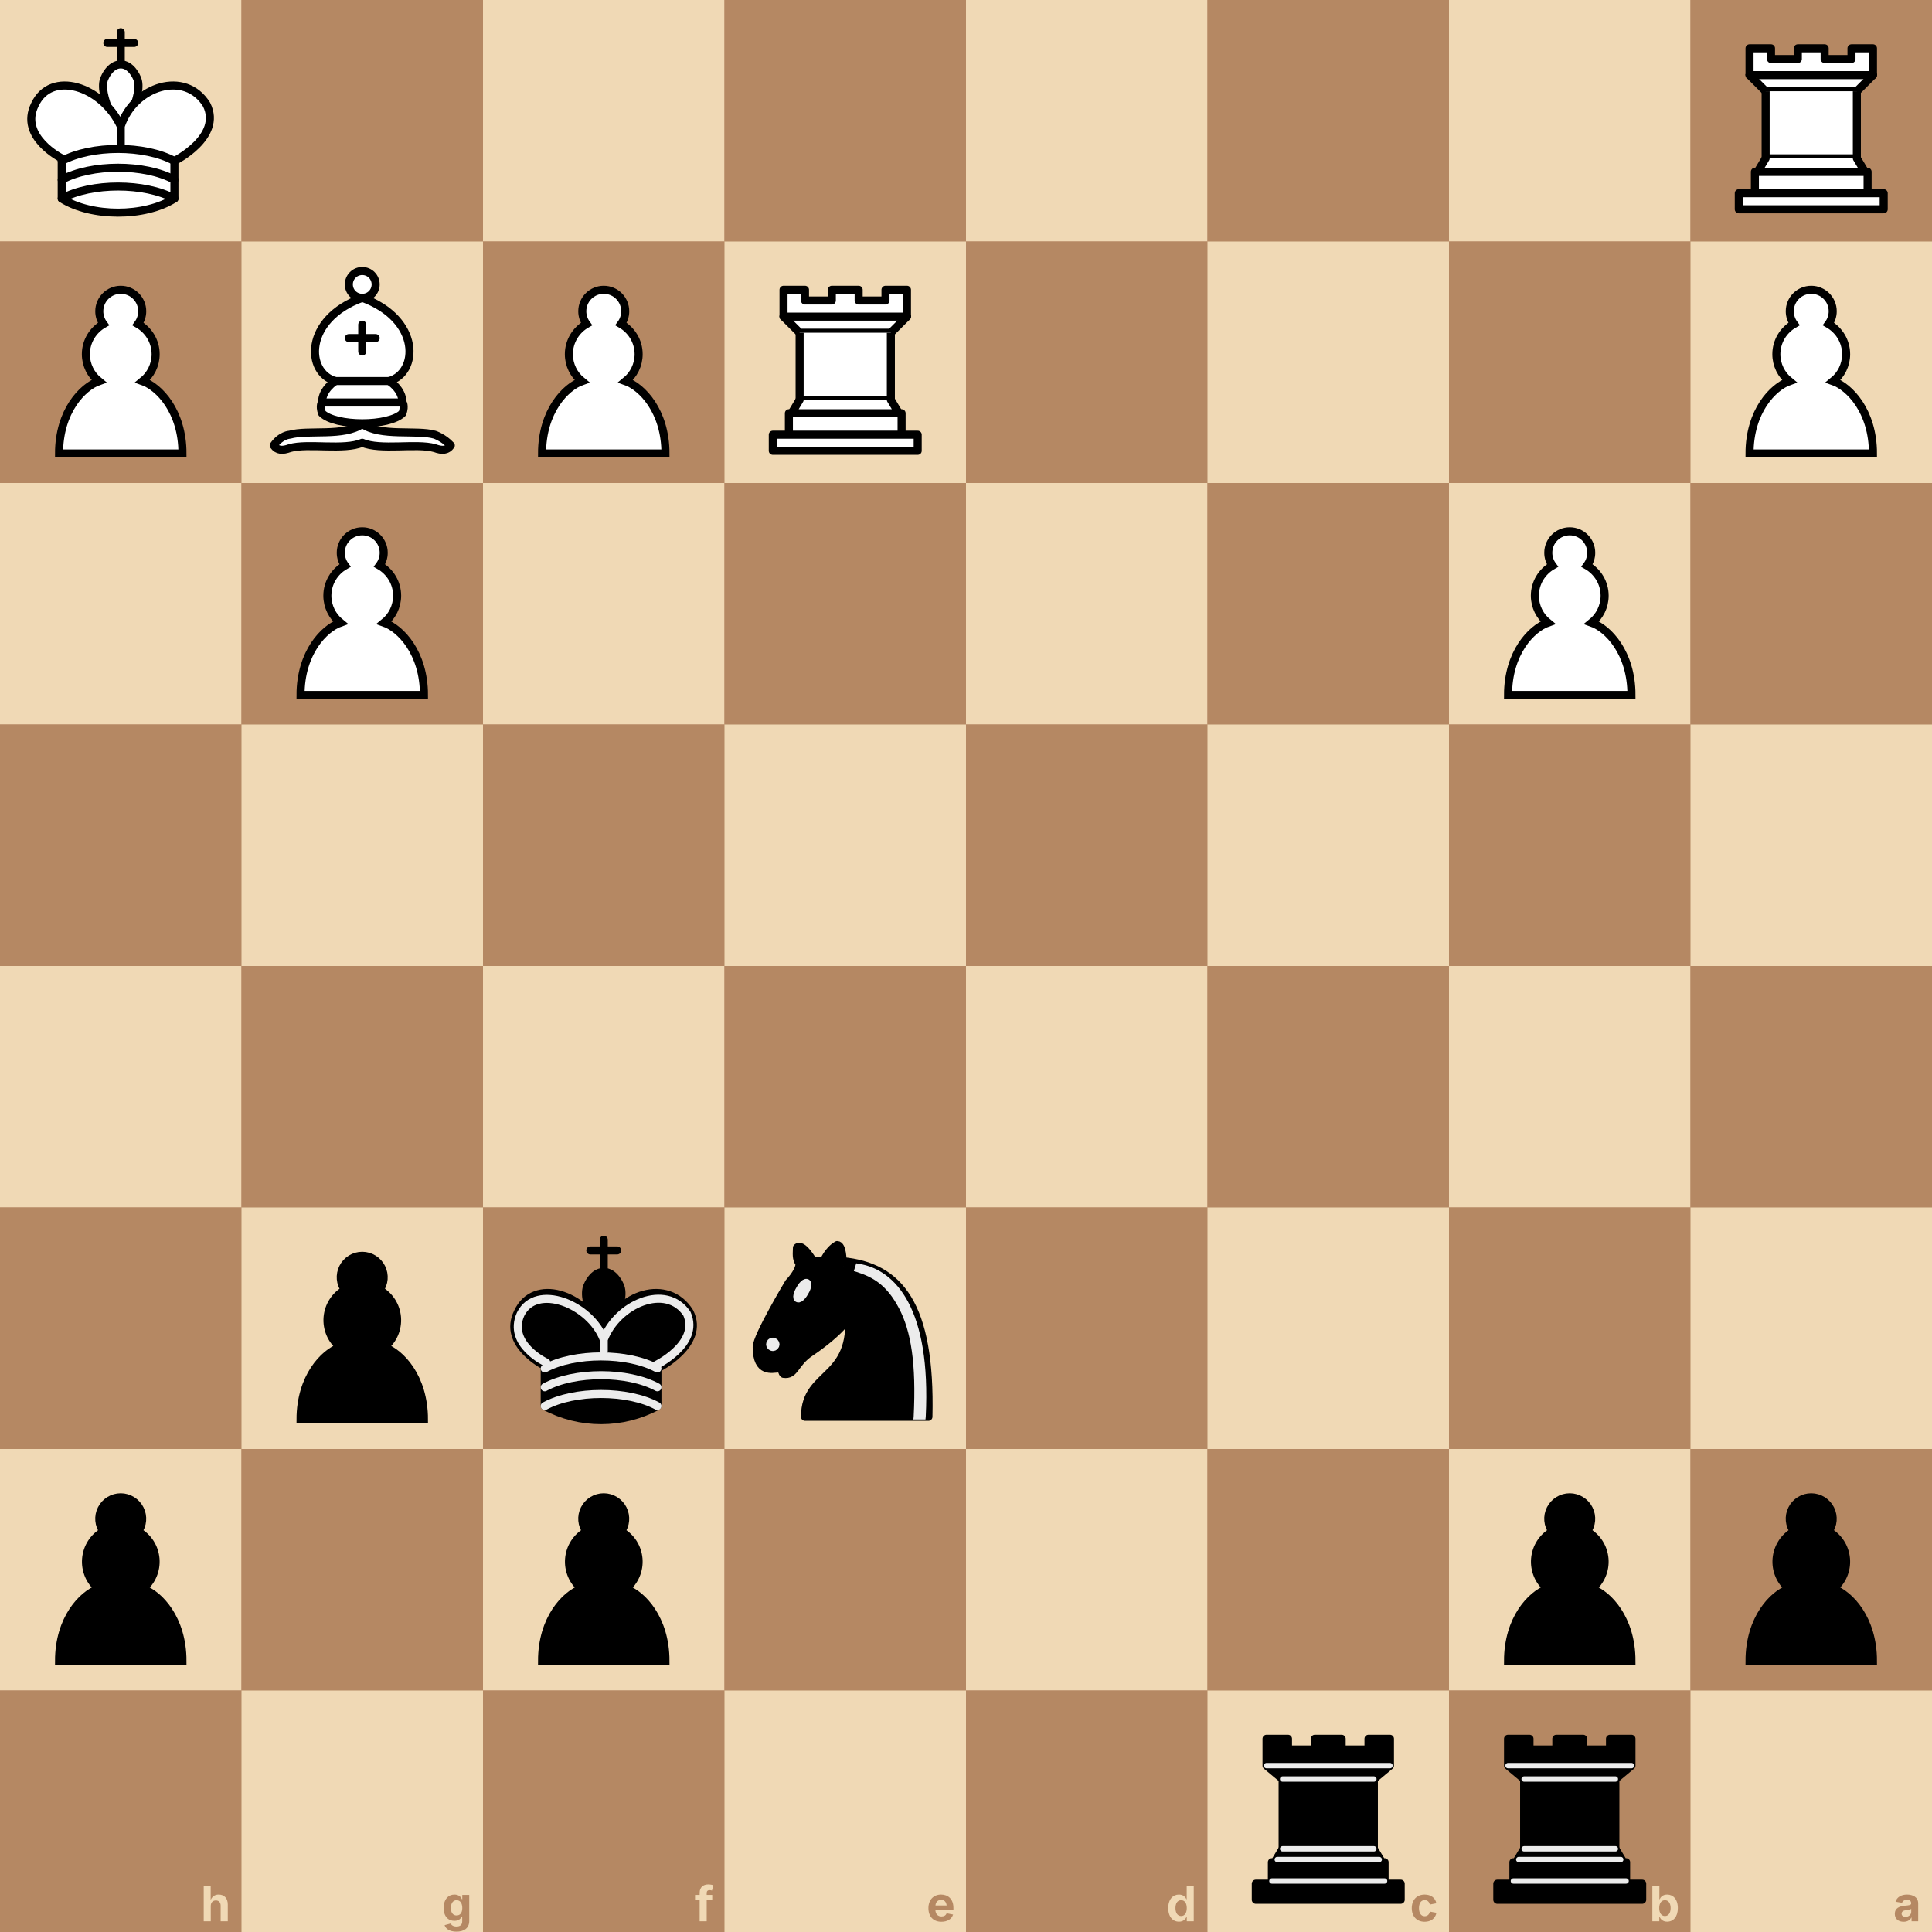
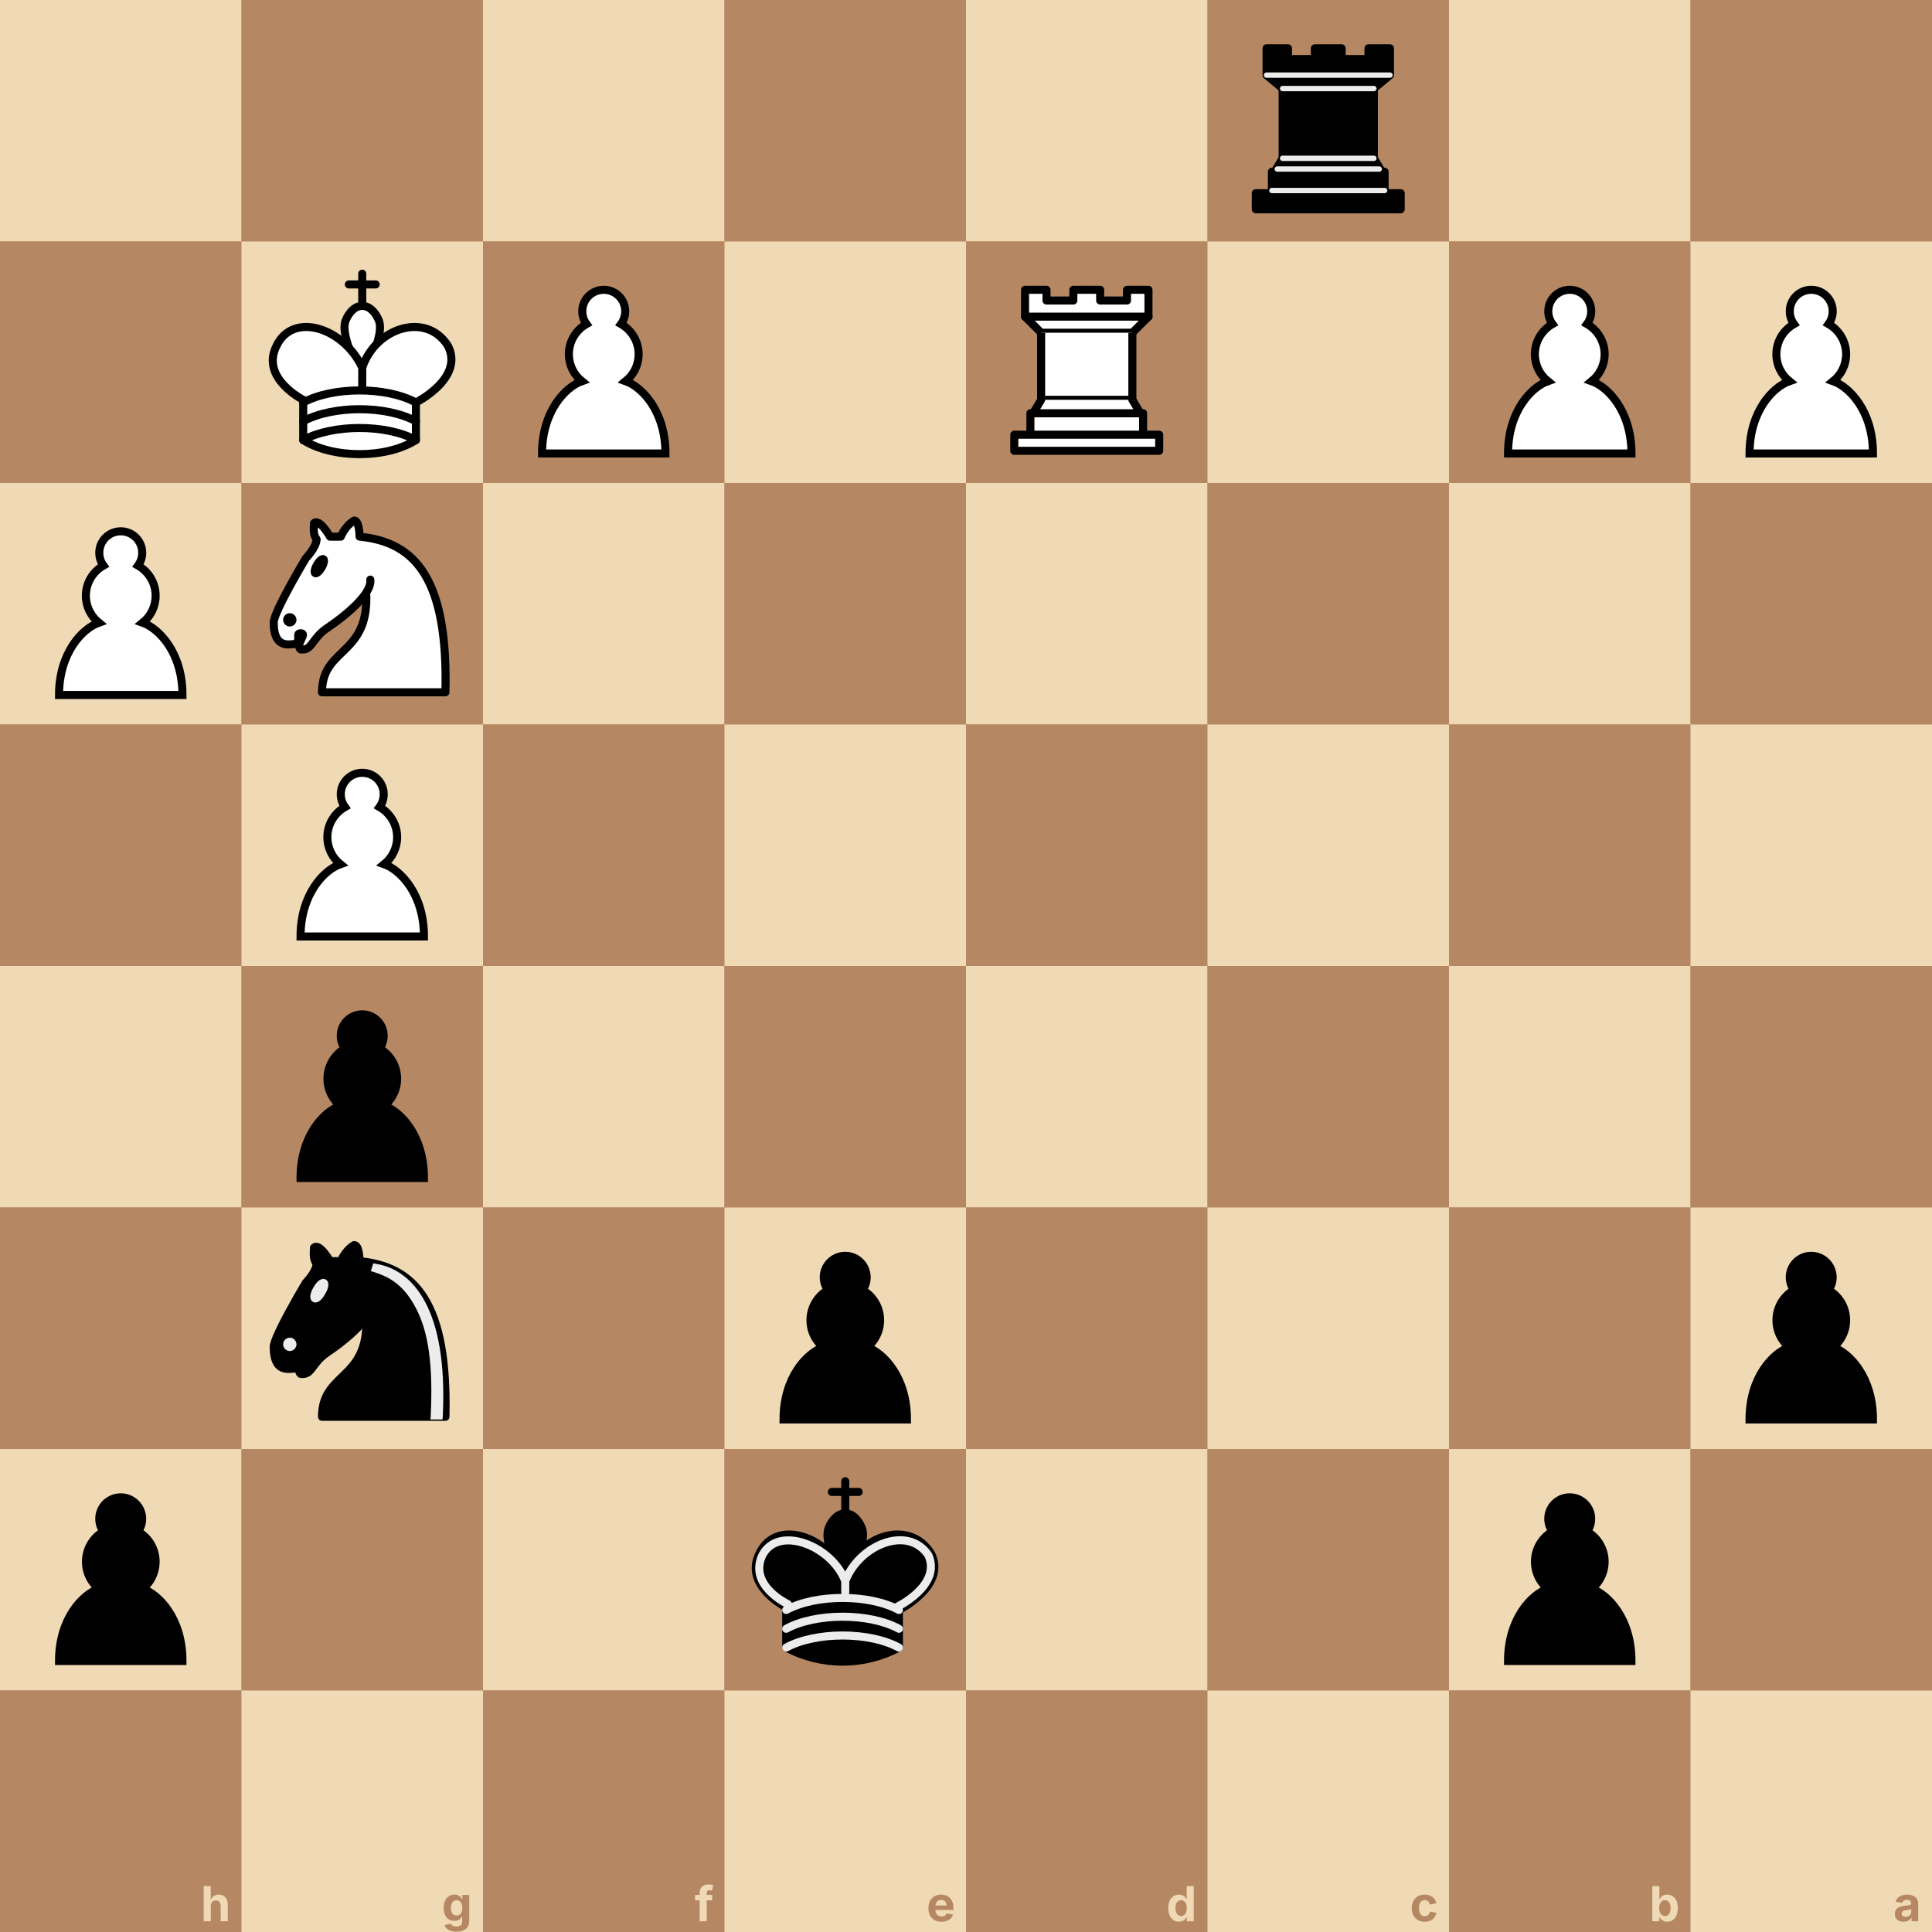
<svg xmlns="http://www.w3.org/2000/svg" viewBox="0 0 360 360" width="360" height="360">
  <rect width="360" height="360" rx="3" fill="#b58863" />
  <rect x="0" y="0" width="45" height="45" fill="#f0d9b5" />
  <rect x="45" y="0" width="45" height="45" fill="#b58863" />
  <rect x="90" y="0" width="45" height="45" fill="#f0d9b5" />
  <rect x="135" y="0" width="45" height="45" fill="#b58863" />
  <rect x="180" y="0" width="45" height="45" fill="#f0d9b5" />
  <rect x="225" y="0" width="45" height="45" fill="#b58863" />
  <rect x="270" y="0" width="45" height="45" fill="#f0d9b5" />
  <rect x="315" y="0" width="45" height="45" fill="#b58863" />
  <rect x="0" y="45" width="45" height="45" fill="#b58863" />
  <rect x="45" y="45" width="45" height="45" fill="#f0d9b5" />
  <rect x="90" y="45" width="45" height="45" fill="#b58863" />
  <rect x="135" y="45" width="45" height="45" fill="#f0d9b5" />
  <rect x="180" y="45" width="45" height="45" fill="#b58863" />
  <rect x="225" y="45" width="45" height="45" fill="#f0d9b5" />
  <rect x="270" y="45" width="45" height="45" fill="#b58863" />
  <rect x="315" y="45" width="45" height="45" fill="#f0d9b5" />
  <rect x="0" y="90" width="45" height="45" fill="#f0d9b5" />
  <rect x="45" y="90" width="45" height="45" fill="#b58863" />
  <rect x="90" y="90" width="45" height="45" fill="#f0d9b5" />
  <rect x="135" y="90" width="45" height="45" fill="#b58863" />
  <rect x="180" y="90" width="45" height="45" fill="#f0d9b5" />
  <rect x="225" y="90" width="45" height="45" fill="#b58863" />
  <rect x="270" y="90" width="45" height="45" fill="#f0d9b5" />
  <rect x="315" y="90" width="45" height="45" fill="#b58863" />
  <rect x="0" y="135" width="45" height="45" fill="#b58863" />
  <rect x="45" y="135" width="45" height="45" fill="#f0d9b5" />
  <rect x="90" y="135" width="45" height="45" fill="#b58863" />
  <rect x="135" y="135" width="45" height="45" fill="#f0d9b5" />
  <rect x="180" y="135" width="45" height="45" fill="#b58863" />
  <rect x="225" y="135" width="45" height="45" fill="#f0d9b5" />
  <rect x="270" y="135" width="45" height="45" fill="#b58863" />
  <rect x="315" y="135" width="45" height="45" fill="#f0d9b5" />
  <rect x="0" y="180" width="45" height="45" fill="#f0d9b5" />
  <rect x="45" y="180" width="45" height="45" fill="#b58863" />
  <rect x="90" y="180" width="45" height="45" fill="#f0d9b5" />
  <rect x="135" y="180" width="45" height="45" fill="#b58863" />
  <rect x="180" y="180" width="45" height="45" fill="#f0d9b5" />
  <rect x="225" y="180" width="45" height="45" fill="#b58863" />
  <rect x="270" y="180" width="45" height="45" fill="#f0d9b5" />
  <rect x="315" y="180" width="45" height="45" fill="#b58863" />
  <rect x="0" y="225" width="45" height="45" fill="#b58863" />
  <rect x="45" y="225" width="45" height="45" fill="#f0d9b5" />
  <rect x="90" y="225" width="45" height="45" fill="#b58863" />
  <rect x="135" y="225" width="45" height="45" fill="#f0d9b5" />
  <rect x="180" y="225" width="45" height="45" fill="#b58863" />
  <rect x="225" y="225" width="45" height="45" fill="#f0d9b5" />
  <rect x="270" y="225" width="45" height="45" fill="#b58863" />
  <rect x="315" y="225" width="45" height="45" fill="#f0d9b5" />
  <rect x="0" y="270" width="45" height="45" fill="#f0d9b5" />
  <rect x="45" y="270" width="45" height="45" fill="#b58863" />
  <rect x="90" y="270" width="45" height="45" fill="#f0d9b5" />
  <rect x="135" y="270" width="45" height="45" fill="#b58863" />
  <rect x="180" y="270" width="45" height="45" fill="#f0d9b5" />
  <rect x="225" y="270" width="45" height="45" fill="#b58863" />
  <rect x="270" y="270" width="45" height="45" fill="#f0d9b5" />
  <rect x="315" y="270" width="45" height="45" fill="#b58863" />
  <rect x="0" y="315" width="45" height="45" fill="#b58863" />
  <rect x="45" y="315" width="45" height="45" fill="#f0d9b5" />
  <rect x="90" y="315" width="45" height="45" fill="#b58863" />
  <rect x="135" y="315" width="45" height="45" fill="#f0d9b5" />
  <rect x="180" y="315" width="45" height="45" fill="#b58863" />
  <rect x="225" y="315" width="45" height="45" fill="#f0d9b5" />
  <rect x="270" y="315" width="45" height="45" fill="#b58863" />
  <rect x="315" y="315" width="45" height="45" fill="#f0d9b5" />
  <text x="2" y="11" font-size="9" font-weight="700" font-family="-apple-system,system-ui,sans-serif" fill="#f0d9b5">1</text>
  <text x="43" y="358" font-size="9" font-weight="700" font-family="-apple-system,system-ui,sans-serif" text-anchor="end" fill="#f0d9b5">h</text>
  <text x="2" y="56" font-size="9" font-weight="700" font-family="-apple-system,system-ui,sans-serif" fill="#b58863">2</text>
  <text x="88" y="358" font-size="9" font-weight="700" font-family="-apple-system,system-ui,sans-serif" text-anchor="end" fill="#b58863">g</text>
  <text x="2" y="101" font-size="9" font-weight="700" font-family="-apple-system,system-ui,sans-serif" fill="#f0d9b5">3</text>
  <text x="133" y="358" font-size="9" font-weight="700" font-family="-apple-system,system-ui,sans-serif" text-anchor="end" fill="#f0d9b5">f</text>
  <text x="2" y="146" font-size="9" font-weight="700" font-family="-apple-system,system-ui,sans-serif" fill="#b58863">4</text>
  <text x="178" y="358" font-size="9" font-weight="700" font-family="-apple-system,system-ui,sans-serif" text-anchor="end" fill="#b58863">e</text>
  <text x="2" y="191" font-size="9" font-weight="700" font-family="-apple-system,system-ui,sans-serif" fill="#f0d9b5">5</text>
  <text x="223" y="358" font-size="9" font-weight="700" font-family="-apple-system,system-ui,sans-serif" text-anchor="end" fill="#f0d9b5">d</text>
  <text x="2" y="236" font-size="9" font-weight="700" font-family="-apple-system,system-ui,sans-serif" fill="#b58863">6</text>
  <text x="268" y="358" font-size="9" font-weight="700" font-family="-apple-system,system-ui,sans-serif" text-anchor="end" fill="#b58863">c</text>
  <text x="2" y="281" font-size="9" font-weight="700" font-family="-apple-system,system-ui,sans-serif" fill="#f0d9b5">7</text>
  <text x="313" y="358" font-size="9" font-weight="700" font-family="-apple-system,system-ui,sans-serif" text-anchor="end" fill="#f0d9b5">b</text>
  <text x="2" y="326" font-size="9" font-weight="700" font-family="-apple-system,system-ui,sans-serif" fill="#b58863">8</text>
  <text x="358" y="358" font-size="9" font-weight="700" font-family="-apple-system,system-ui,sans-serif" text-anchor="end" fill="#b58863">a</text>
-   <g transform="translate(0,0)">
+   <g transform="translate(225,0)">
+     <g fill-rule="evenodd" stroke="#000" stroke-linecap="round" stroke-linejoin="round" stroke-width="1.5">
+       <path stroke-linecap="butt" d="M9 39h27v-3H9zm3.5-7 1.5-2.5h17l1.5 2.5zm-.5 4v-4h21v4z" />
+       <path stroke-linecap="butt" stroke-linejoin="miter" d="M14 29.5v-13h17v13z" />
+       <path stroke-linecap="butt" d="M14 16.5 11 14h23l-3 2.5zM11 14V9h4v2h5V9h5v2h5V9h4v5z" />
+       <path fill="none" stroke="#ececec" stroke-linejoin="miter" stroke-width="1" d="M12 35.5h21m-20-4h19m-18-2h17m-17-13h17M11 14h23" />
+     </g>
+   </g>
+   <g transform="translate(45,45)">
    <g fill="none" fill-rule="evenodd" stroke="#000" stroke-linecap="round" stroke-linejoin="round" stroke-width="1.5">
      <path stroke-linejoin="miter" d="M22.5 11.63V6M20 8h5" />
      <path fill="#fff" stroke-linecap="butt" stroke-linejoin="miter" d="M22.5 25s4.5-7.5 3-10.5c0 0-1-2.5-3-2.5s-3 2.5-3 2.5c-1.5 3 3 10.5 3 10.5" />
      <path fill="#fff" d="M11.5 37c5.5 3.5 15.5 3.5 21 0v-7s9-4.5 6-10.5c-4-6.5-13.5-3.5-16 4V27v-3.5c-3.5-7.5-13-10.5-16-4-3 6 5 10 5 10z" />
      <path d="M11.5 30c5.5-3 15.5-3 21 0m-21 3.5c5.5-3 15.5-3 21 0m-21 3.5c5.5-3 15.5-3 21 0" />
    </g>
  </g>
-   <g transform="translate(315,0)">
+   <g transform="translate(90,45)">
+     <path fill="#fff" stroke="#000" stroke-linecap="round" stroke-width="1.5" d="M22.5 9c-2.21 0-4 1.79-4 4 0 .89.29 1.71.78 2.38C17.33 16.5 16 18.59 16 21c0 2.03.94 3.84 2.41 5.03-3 1.06-7.41 5.55-7.41 13.47h23c0-7.92-4.41-12.41-7.41-13.47 1.47-1.19 2.41-3 2.41-5.03 0-2.41-1.33-4.5-3.28-5.62.49-.67.78-1.49.78-2.38 0-2.21-1.79-4-4-4z" />
+   </g>
+   <g transform="translate(180,45)">
    <g fill="#fff" fill-rule="evenodd" stroke="#000" stroke-linecap="round" stroke-linejoin="round" stroke-width="1.5">
      <path stroke-linecap="butt" d="M9 39h27v-3H9zm3-3v-4h21v4zm-1-22V9h4v2h5V9h5v2h5V9h4v5" />
      <path d="m34 14-3 3H14l-3-3" />
      <path stroke-linecap="butt" stroke-linejoin="miter" d="M31 17v12.5H14V17" />
      <path d="m31 29.5 1.5 2.5h-20l1.5-2.5" />
      <path fill="none" stroke-linejoin="miter" d="M11 14h23" />
    </g>
  </g>
-   <g transform="translate(0,45)">
+   <g transform="translate(270,45)">
    <path fill="#fff" stroke="#000" stroke-linecap="round" stroke-width="1.5" d="M22.5 9c-2.21 0-4 1.79-4 4 0 .89.29 1.71.78 2.38C17.33 16.5 16 18.59 16 21c0 2.03.94 3.84 2.41 5.03-3 1.06-7.41 5.55-7.41 13.47h23c0-7.92-4.41-12.41-7.41-13.47 1.47-1.19 2.41-3 2.41-5.03 0-2.41-1.33-4.5-3.28-5.62.49-.67.78-1.49.78-2.38 0-2.21-1.79-4-4-4z" />
-   </g>
-   <g transform="translate(45,45)">
-     <g fill="none" fill-rule="evenodd" stroke="#000" stroke-linecap="round" stroke-linejoin="round" stroke-width="1.5">
-       <g fill="#fff" stroke-linecap="butt">
-         <path d="M9 36c3.39-.97 10.11.43 13.5-2 3.39 2.43 10.11 1.03 13.5 2 0 0 1.65.54 3 2-.68.97-1.65.99-3 .5-3.39-.97-10.11.46-13.5-1-3.39 1.46-10.11.03-13.5 1-1.35.49-2.32.47-3-.5 1.35-1.94 3-2 3-2z" />
-         <path d="M15 32c2.5 2.5 12.5 2.5 15 0 .5-1.5 0-2 0-2 0-2.5-2.5-4-2.5-4 5.5-1.5 6-11.5-5-15.5-11 4-10.5 14-5 15.5 0 0-2.5 1.5-2.5 4 0 0-.5.5 0 2z" />
-         <path d="M25 8a2.5 2.5 0 1 1-5 0 2.5 2.5 0 1 1 5 0z" />
-       </g>
-       <path stroke-linejoin="miter" d="M17.5 26h10M15 30h15m-7.5-14.5v5M20 18h5" />
-     </g>
-   </g>
-   <g transform="translate(90,45)">
-     <path fill="#fff" stroke="#000" stroke-linecap="round" stroke-width="1.5" d="M22.5 9c-2.21 0-4 1.79-4 4 0 .89.29 1.71.78 2.38C17.33 16.5 16 18.59 16 21c0 2.03.94 3.84 2.41 5.03-3 1.06-7.41 5.55-7.41 13.47h23c0-7.92-4.41-12.41-7.41-13.47 1.47-1.19 2.41-3 2.41-5.03 0-2.41-1.33-4.5-3.28-5.62.49-.67.78-1.49.78-2.38 0-2.21-1.79-4-4-4z" />
-   </g>
-   <g transform="translate(135,45)">
-     <g fill="#fff" fill-rule="evenodd" stroke="#000" stroke-linecap="round" stroke-linejoin="round" stroke-width="1.5">
-       <path stroke-linecap="butt" d="M9 39h27v-3H9zm3-3v-4h21v4zm-1-22V9h4v2h5V9h5v2h5V9h4v5" />
-       <path d="m34 14-3 3H14l-3-3" />
-       <path stroke-linecap="butt" stroke-linejoin="miter" d="M31 17v12.5H14V17" />
-       <path d="m31 29.5 1.5 2.5h-20l1.5-2.5" />
-       <path fill="none" stroke-linejoin="miter" d="M11 14h23" />
-     </g>
  </g>
  <g transform="translate(315,45)">
    <path fill="#fff" stroke="#000" stroke-linecap="round" stroke-width="1.5" d="M22.5 9c-2.21 0-4 1.79-4 4 0 .89.29 1.71.78 2.38C17.33 16.5 16 18.59 16 21c0 2.03.94 3.84 2.41 5.03-3 1.06-7.41 5.55-7.41 13.47h23c0-7.92-4.41-12.41-7.41-13.47 1.47-1.19 2.41-3 2.41-5.03 0-2.41-1.33-4.5-3.28-5.62.49-.67.78-1.49.78-2.38 0-2.21-1.79-4-4-4z" />
  </g>
-   <g transform="translate(45,90)">
+   <g transform="translate(0,90)">
    <path fill="#fff" stroke="#000" stroke-linecap="round" stroke-width="1.5" d="M22.5 9c-2.21 0-4 1.79-4 4 0 .89.29 1.71.78 2.38C17.33 16.5 16 18.59 16 21c0 2.03.94 3.84 2.41 5.03-3 1.06-7.41 5.55-7.41 13.47h23c0-7.92-4.41-12.41-7.41-13.47 1.47-1.19 2.41-3 2.41-5.03 0-2.41-1.33-4.5-3.28-5.62.49-.67.78-1.49.78-2.38 0-2.21-1.79-4-4-4z" />
  </g>
-   <g transform="translate(270,90)">
+   <g transform="translate(45,90)">
+     <g fill="none" fill-rule="evenodd" stroke="#000" stroke-linecap="round" stroke-linejoin="round" stroke-width="1.5">
+       <path fill="#fff" d="M22 10c10.5 1 16.5 8 16 29H15c0-9 10-6.5 8-21" />
+       <path fill="#fff" d="M24 18c.38 2.91-5.55 7.37-8 9-3 2-2.82 4.34-5 4-1.042-.94 1.41-3.04 0-3-1 0 .19 1.23-1 2-1 0-4.003 1-4-4 0-2 6-12 6-12s1.89-1.9 2-3.5c-.73-.994-.5-2-.5-3 1-1 3 2.5 3 2.5h2s.78-1.992 2.5-3c1 0 1 3 1 3" />
+       <path fill="#000" d="M9.5 25.5a.5.5 0 1 1-1 0 .5.5 0 1 1 1 0m5.433-9.75a.5 1.5 30 1 1-.866-.5.5 1.5 30 1 1 .866.5" />
+     </g>
+   </g>
+   <g transform="translate(45,135)">
    <path fill="#fff" stroke="#000" stroke-linecap="round" stroke-width="1.5" d="M22.5 9c-2.21 0-4 1.79-4 4 0 .89.29 1.71.78 2.38C17.33 16.5 16 18.59 16 21c0 2.03.94 3.84 2.41 5.03-3 1.06-7.41 5.55-7.41 13.47h23c0-7.92-4.41-12.41-7.41-13.47 1.47-1.19 2.41-3 2.41-5.03 0-2.41-1.33-4.5-3.28-5.62.49-.67.78-1.49.78-2.38 0-2.21-1.79-4-4-4z" />
  </g>
-   <g transform="translate(45,225)">
+   <g transform="translate(45,180)">
    <path stroke="#000" stroke-linecap="round" stroke-width="1.5" d="M22.5 9a4 4 0 0 0-3.22 6.38 6.48 6.48 0 0 0-.87 10.65c-3 1.06-7.41 5.55-7.41 13.47h23c0-7.92-4.41-12.41-7.41-13.47a6.46 6.46 0 0 0-.87-10.65A4.01 4.01 0 0 0 22.5 9z" />
  </g>
-   <g transform="translate(90,225)">
+   <g transform="translate(45,225)">
+     <g fill="none" fill-rule="evenodd" stroke="#000" stroke-linecap="round" stroke-linejoin="round" stroke-width="1.5">
+       <path fill="#000" d="M22 10c10.5 1 16.5 8 16 29H15c0-9 10-6.5 8-21" />
+       <path fill="#000" d="M24 18c.38 2.91-5.55 7.37-8 9-3 2-2.82 4.34-5 4-1.04-.94 1.41-3.04 0-3-1 0 .19 1.23-1 2-1 0-4 1-4-4 0-2 6-12 6-12s1.89-1.9 2-3.5c-.73-1-.5-2-.5-3 1-1 3 2.5 3 2.5h2s.78-2 2.5-3c1 0 1 3 1 3" />
+       <path fill="#ececec" stroke="#ececec" d="M9.5 25.5a.5.5 0 1 1-1 0 .5.5 0 1 1 1 0m5.43-9.75a.5 1.5 30 1 1-.86-.5.5 1.5 30 1 1 .86.5" />
+       <path fill="#ececec" stroke="none" d="m24.55 10.4-.45 1.45.5.15c3.15 1 5.65 2.49 7.9 6.75S35.75 29.06 35.25 39l-.05.5h2.25l.05-.5c.5-10.06-.88-16.85-3.25-21.34s-5.79-6.64-9.19-7.16z" />
+     </g>
+   </g>
+   <g transform="translate(135,225)">
+     <path stroke="#000" stroke-linecap="round" stroke-width="1.5" d="M22.5 9a4 4 0 0 0-3.22 6.38 6.48 6.48 0 0 0-.87 10.65c-3 1.06-7.41 5.55-7.41 13.47h23c0-7.92-4.41-12.41-7.41-13.47a6.46 6.46 0 0 0-.87-10.65A4.01 4.01 0 0 0 22.5 9z" />
+   </g>
+   <g transform="translate(315,225)">
+     <path stroke="#000" stroke-linecap="round" stroke-width="1.5" d="M22.5 9a4 4 0 0 0-3.22 6.38 6.48 6.48 0 0 0-.87 10.65c-3 1.06-7.41 5.55-7.41 13.47h23c0-7.92-4.41-12.41-7.41-13.47a6.46 6.46 0 0 0-.87-10.65A4.01 4.01 0 0 0 22.5 9z" />
+   </g>
+   <g transform="translate(0,270)">
+     <path stroke="#000" stroke-linecap="round" stroke-width="1.5" d="M22.5 9a4 4 0 0 0-3.22 6.38 6.48 6.48 0 0 0-.87 10.65c-3 1.06-7.41 5.55-7.41 13.47h23c0-7.92-4.41-12.41-7.41-13.47a6.46 6.46 0 0 0-.87-10.65A4.01 4.01 0 0 0 22.5 9z" />
+   </g>
+   <g transform="translate(135,270)">
    <g fill="none" fill-rule="evenodd" stroke="#000" stroke-linecap="round" stroke-linejoin="round" stroke-width="1.5">
      <path stroke-linejoin="miter" d="M22.5 11.6V6" />
      <path fill="#000" stroke-linecap="butt" stroke-linejoin="miter" d="M22.5 25s4.5-7.5 3-10.5c0 0-1-2.5-3-2.5s-3 2.5-3 2.5c-1.5 3 3 10.5 3 10.5" />
      <path fill="#000" d="M11.5 37a22.3 22.3 0 0 0 21 0v-7s9-4.5 6-10.5c-4-6.5-13.5-3.5-16 4V27v-3.5c-3.5-7.5-13-10.5-16-4-3 6 5 10 5 10z" />
      <path stroke-linejoin="miter" d="M20 8h5" />
      <path stroke="#ececec" d="M32 29.5s8.5-4 6-9.7C34.1 14 25 18 22.5 24.6v2.1-2.1C20 18 9.9 14 7 19.9c-2.5 5.6 4.8 9 4.8 9" />
      <path stroke="#ececec" d="M11.5 30c5.5-3 15.5-3 21 0m-21 3.5c5.5-3 15.5-3 21 0m-21 3.5c5.5-3 15.5-3 21 0" />
    </g>
  </g>
-   <g transform="translate(135,225)">
-     <g fill="none" fill-rule="evenodd" stroke="#000" stroke-linecap="round" stroke-linejoin="round" stroke-width="1.5">
-       <path fill="#000" d="M22 10c10.5 1 16.5 8 16 29H15c0-9 10-6.5 8-21" />
-       <path fill="#000" d="M24 18c.38 2.91-5.55 7.37-8 9-3 2-2.82 4.34-5 4-1.04-.94 1.41-3.04 0-3-1 0 .19 1.23-1 2-1 0-4 1-4-4 0-2 6-12 6-12s1.89-1.9 2-3.5c-.73-1-.5-2-.5-3 1-1 3 2.5 3 2.5h2s.78-2 2.5-3c1 0 1 3 1 3" />
-       <path fill="#ececec" stroke="#ececec" d="M9.5 25.5a.5.5 0 1 1-1 0 .5.5 0 1 1 1 0m5.43-9.75a.5 1.5 30 1 1-.86-.5.5 1.5 30 1 1 .86.5" />
-       <path fill="#ececec" stroke="none" d="m24.55 10.4-.45 1.45.5.15c3.15 1 5.65 2.49 7.9 6.75S35.75 29.06 35.25 39l-.05.5h2.25l.05-.5c.5-10.06-.88-16.85-3.25-21.34s-5.79-6.64-9.19-7.16z" />
-     </g>
-   </g>
-   <g transform="translate(0,270)">
-     <path stroke="#000" stroke-linecap="round" stroke-width="1.5" d="M22.5 9a4 4 0 0 0-3.22 6.38 6.48 6.48 0 0 0-.87 10.65c-3 1.06-7.41 5.55-7.41 13.47h23c0-7.92-4.41-12.41-7.41-13.47a6.46 6.46 0 0 0-.87-10.65A4.01 4.01 0 0 0 22.5 9z" />
-   </g>
-   <g transform="translate(90,270)">
-     <path stroke="#000" stroke-linecap="round" stroke-width="1.5" d="M22.5 9a4 4 0 0 0-3.22 6.38 6.48 6.48 0 0 0-.87 10.65c-3 1.06-7.41 5.55-7.41 13.47h23c0-7.92-4.41-12.41-7.41-13.47a6.46 6.46 0 0 0-.87-10.65A4.01 4.01 0 0 0 22.5 9z" />
-   </g>
  <g transform="translate(270,270)">
    <path stroke="#000" stroke-linecap="round" stroke-width="1.5" d="M22.5 9a4 4 0 0 0-3.22 6.38 6.48 6.48 0 0 0-.87 10.65c-3 1.06-7.41 5.55-7.41 13.47h23c0-7.92-4.41-12.41-7.41-13.47a6.46 6.46 0 0 0-.87-10.65A4.01 4.01 0 0 0 22.5 9z" />
  </g>
-   <g transform="translate(315,270)">
-     <path stroke="#000" stroke-linecap="round" stroke-width="1.5" d="M22.5 9a4 4 0 0 0-3.22 6.38 6.48 6.48 0 0 0-.87 10.65c-3 1.06-7.41 5.55-7.41 13.47h23c0-7.92-4.41-12.41-7.41-13.47a6.46 6.46 0 0 0-.87-10.65A4.01 4.01 0 0 0 22.5 9z" />
-   </g>
-   <g transform="translate(225,315)">
-     <g fill-rule="evenodd" stroke="#000" stroke-linecap="round" stroke-linejoin="round" stroke-width="1.5">
-       <path stroke-linecap="butt" d="M9 39h27v-3H9zm3.5-7 1.5-2.5h17l1.5 2.5zm-.5 4v-4h21v4z" />
-       <path stroke-linecap="butt" stroke-linejoin="miter" d="M14 29.5v-13h17v13z" />
-       <path stroke-linecap="butt" d="M14 16.5 11 14h23l-3 2.5zM11 14V9h4v2h5V9h5v2h5V9h4v5z" />
-       <path fill="none" stroke="#ececec" stroke-linejoin="miter" stroke-width="1" d="M12 35.5h21m-20-4h19m-18-2h17m-17-13h17M11 14h23" />
-     </g>
-   </g>
-   <g transform="translate(270,315)">
-     <g fill-rule="evenodd" stroke="#000" stroke-linecap="round" stroke-linejoin="round" stroke-width="1.5">
-       <path stroke-linecap="butt" d="M9 39h27v-3H9zm3.5-7 1.5-2.5h17l1.5 2.5zm-.5 4v-4h21v4z" />
-       <path stroke-linecap="butt" stroke-linejoin="miter" d="M14 29.5v-13h17v13z" />
-       <path stroke-linecap="butt" d="M14 16.5 11 14h23l-3 2.5zM11 14V9h4v2h5V9h5v2h5V9h4v5z" />
-       <path fill="none" stroke="#ececec" stroke-linejoin="miter" stroke-width="1" d="M12 35.5h21m-20-4h19m-18-2h17m-17-13h17M11 14h23" />
-     </g>
-   </g>
</svg>
